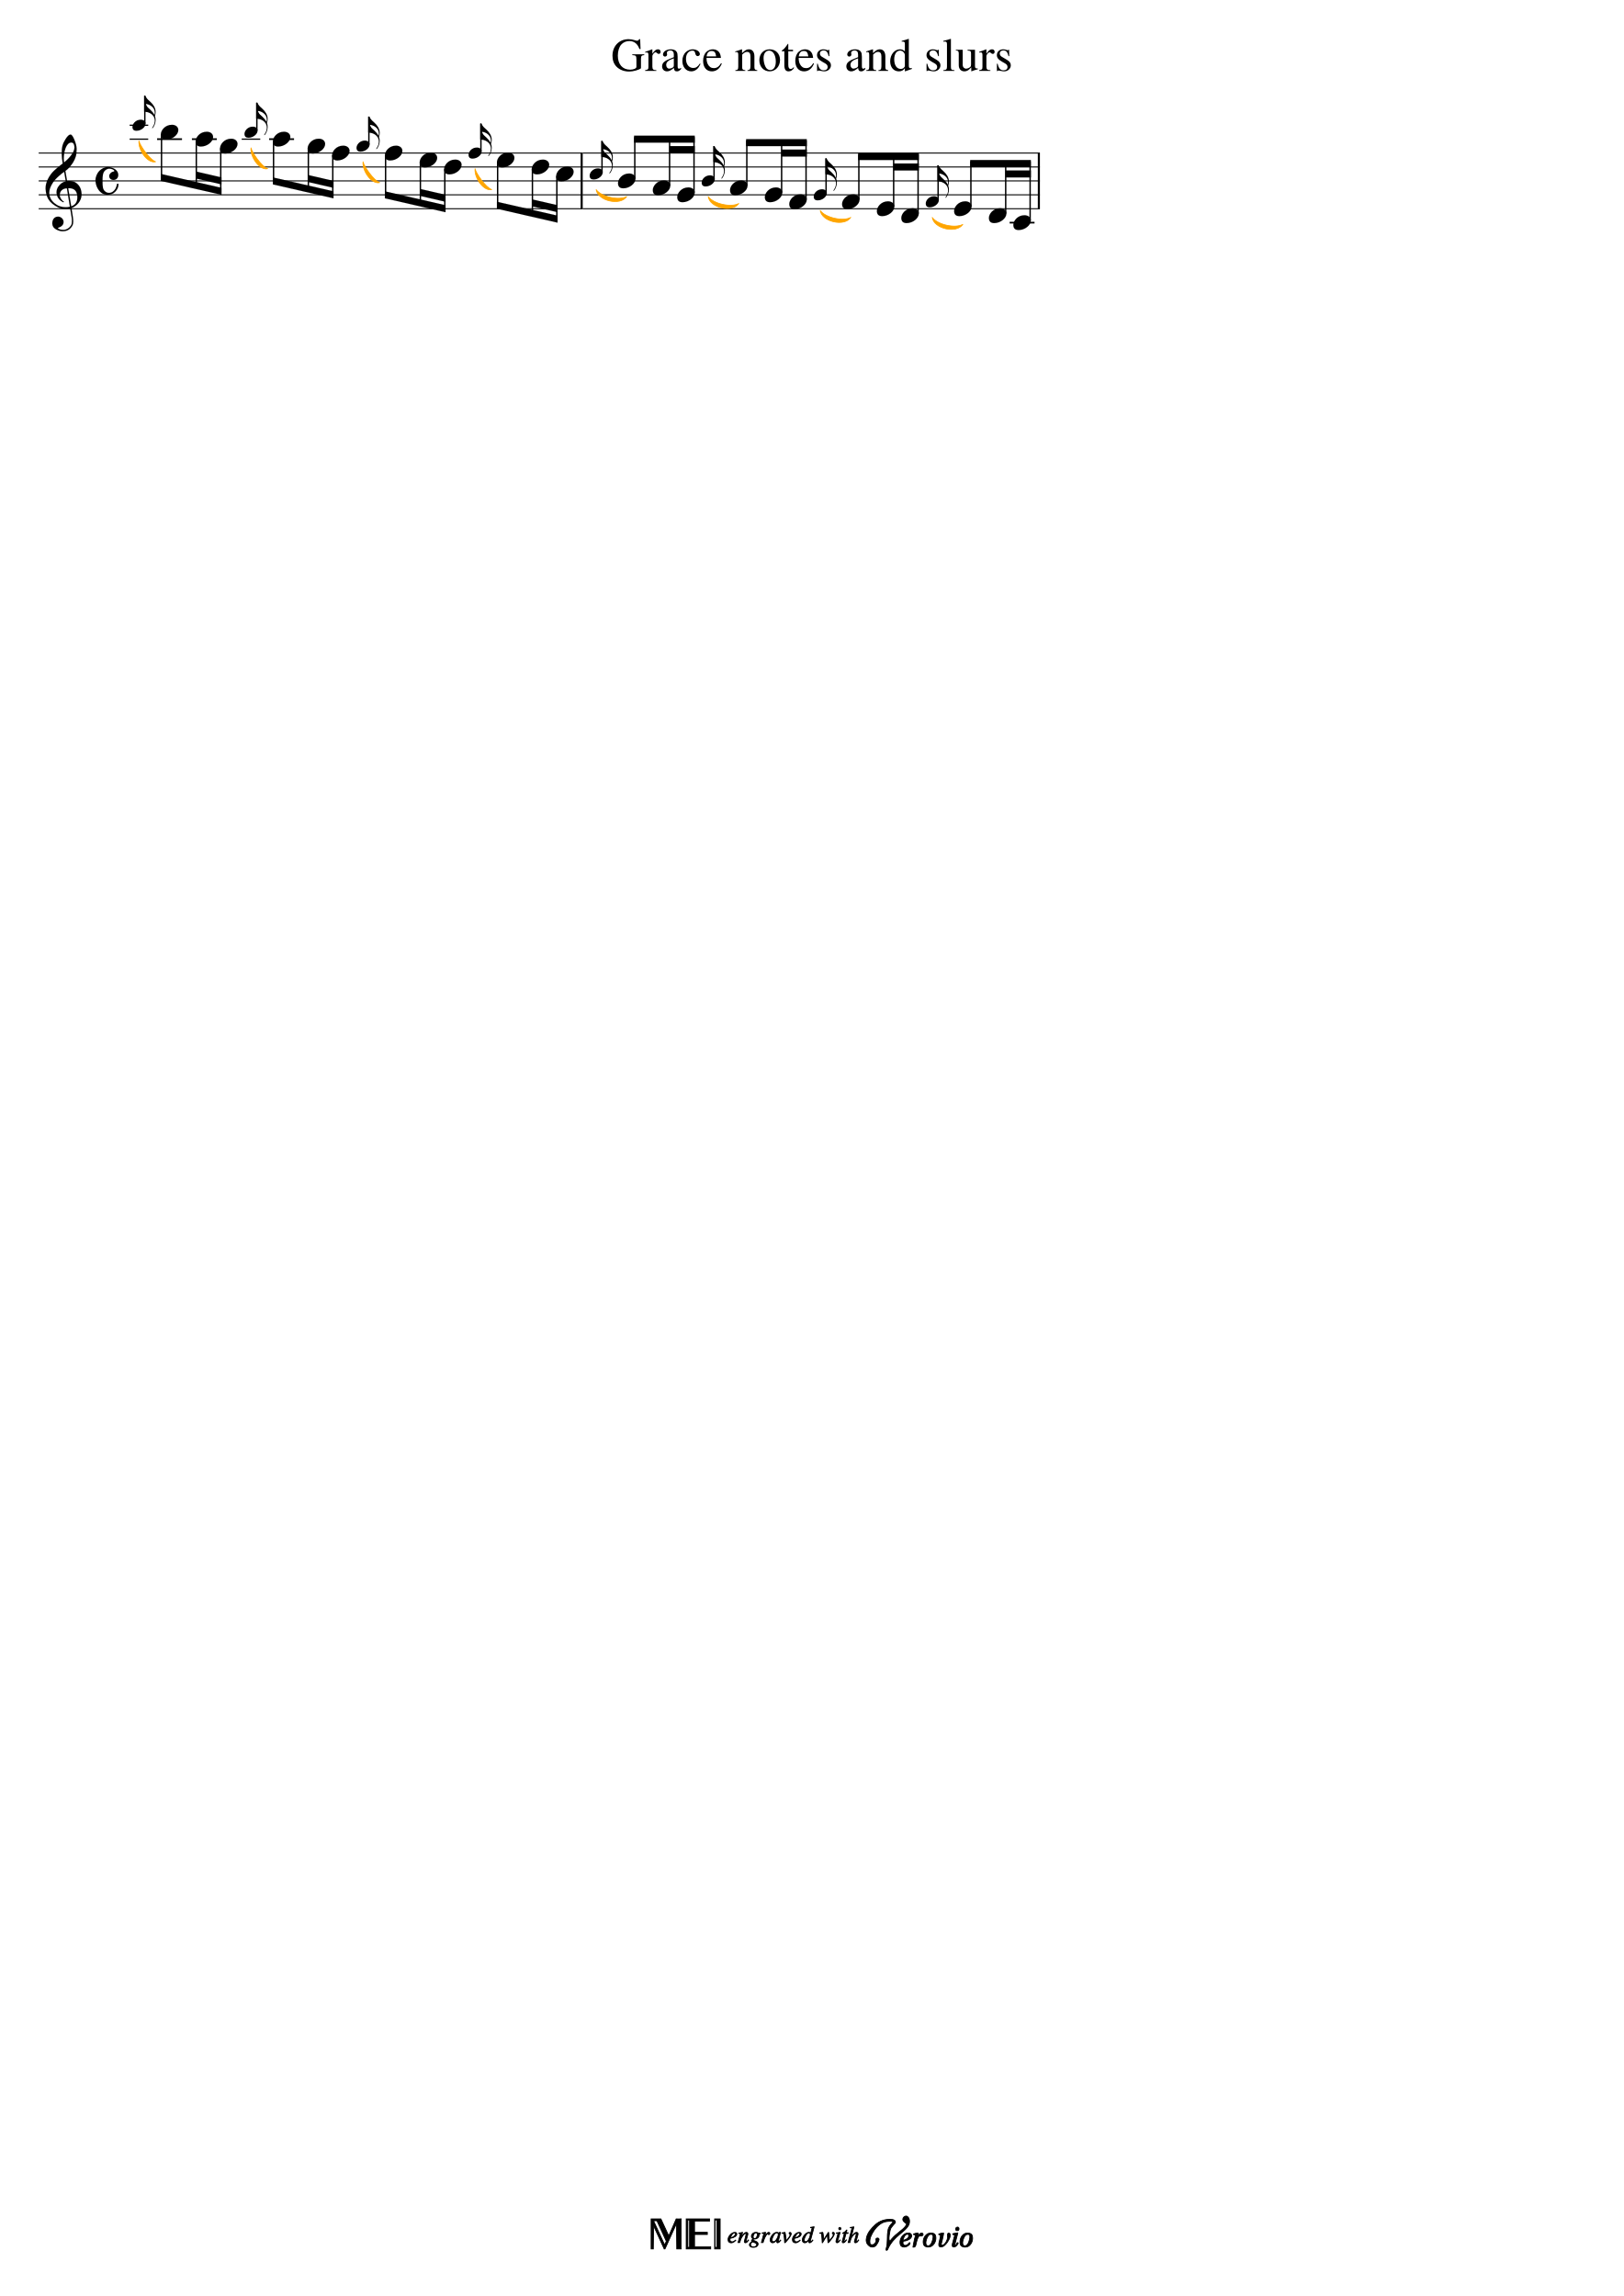
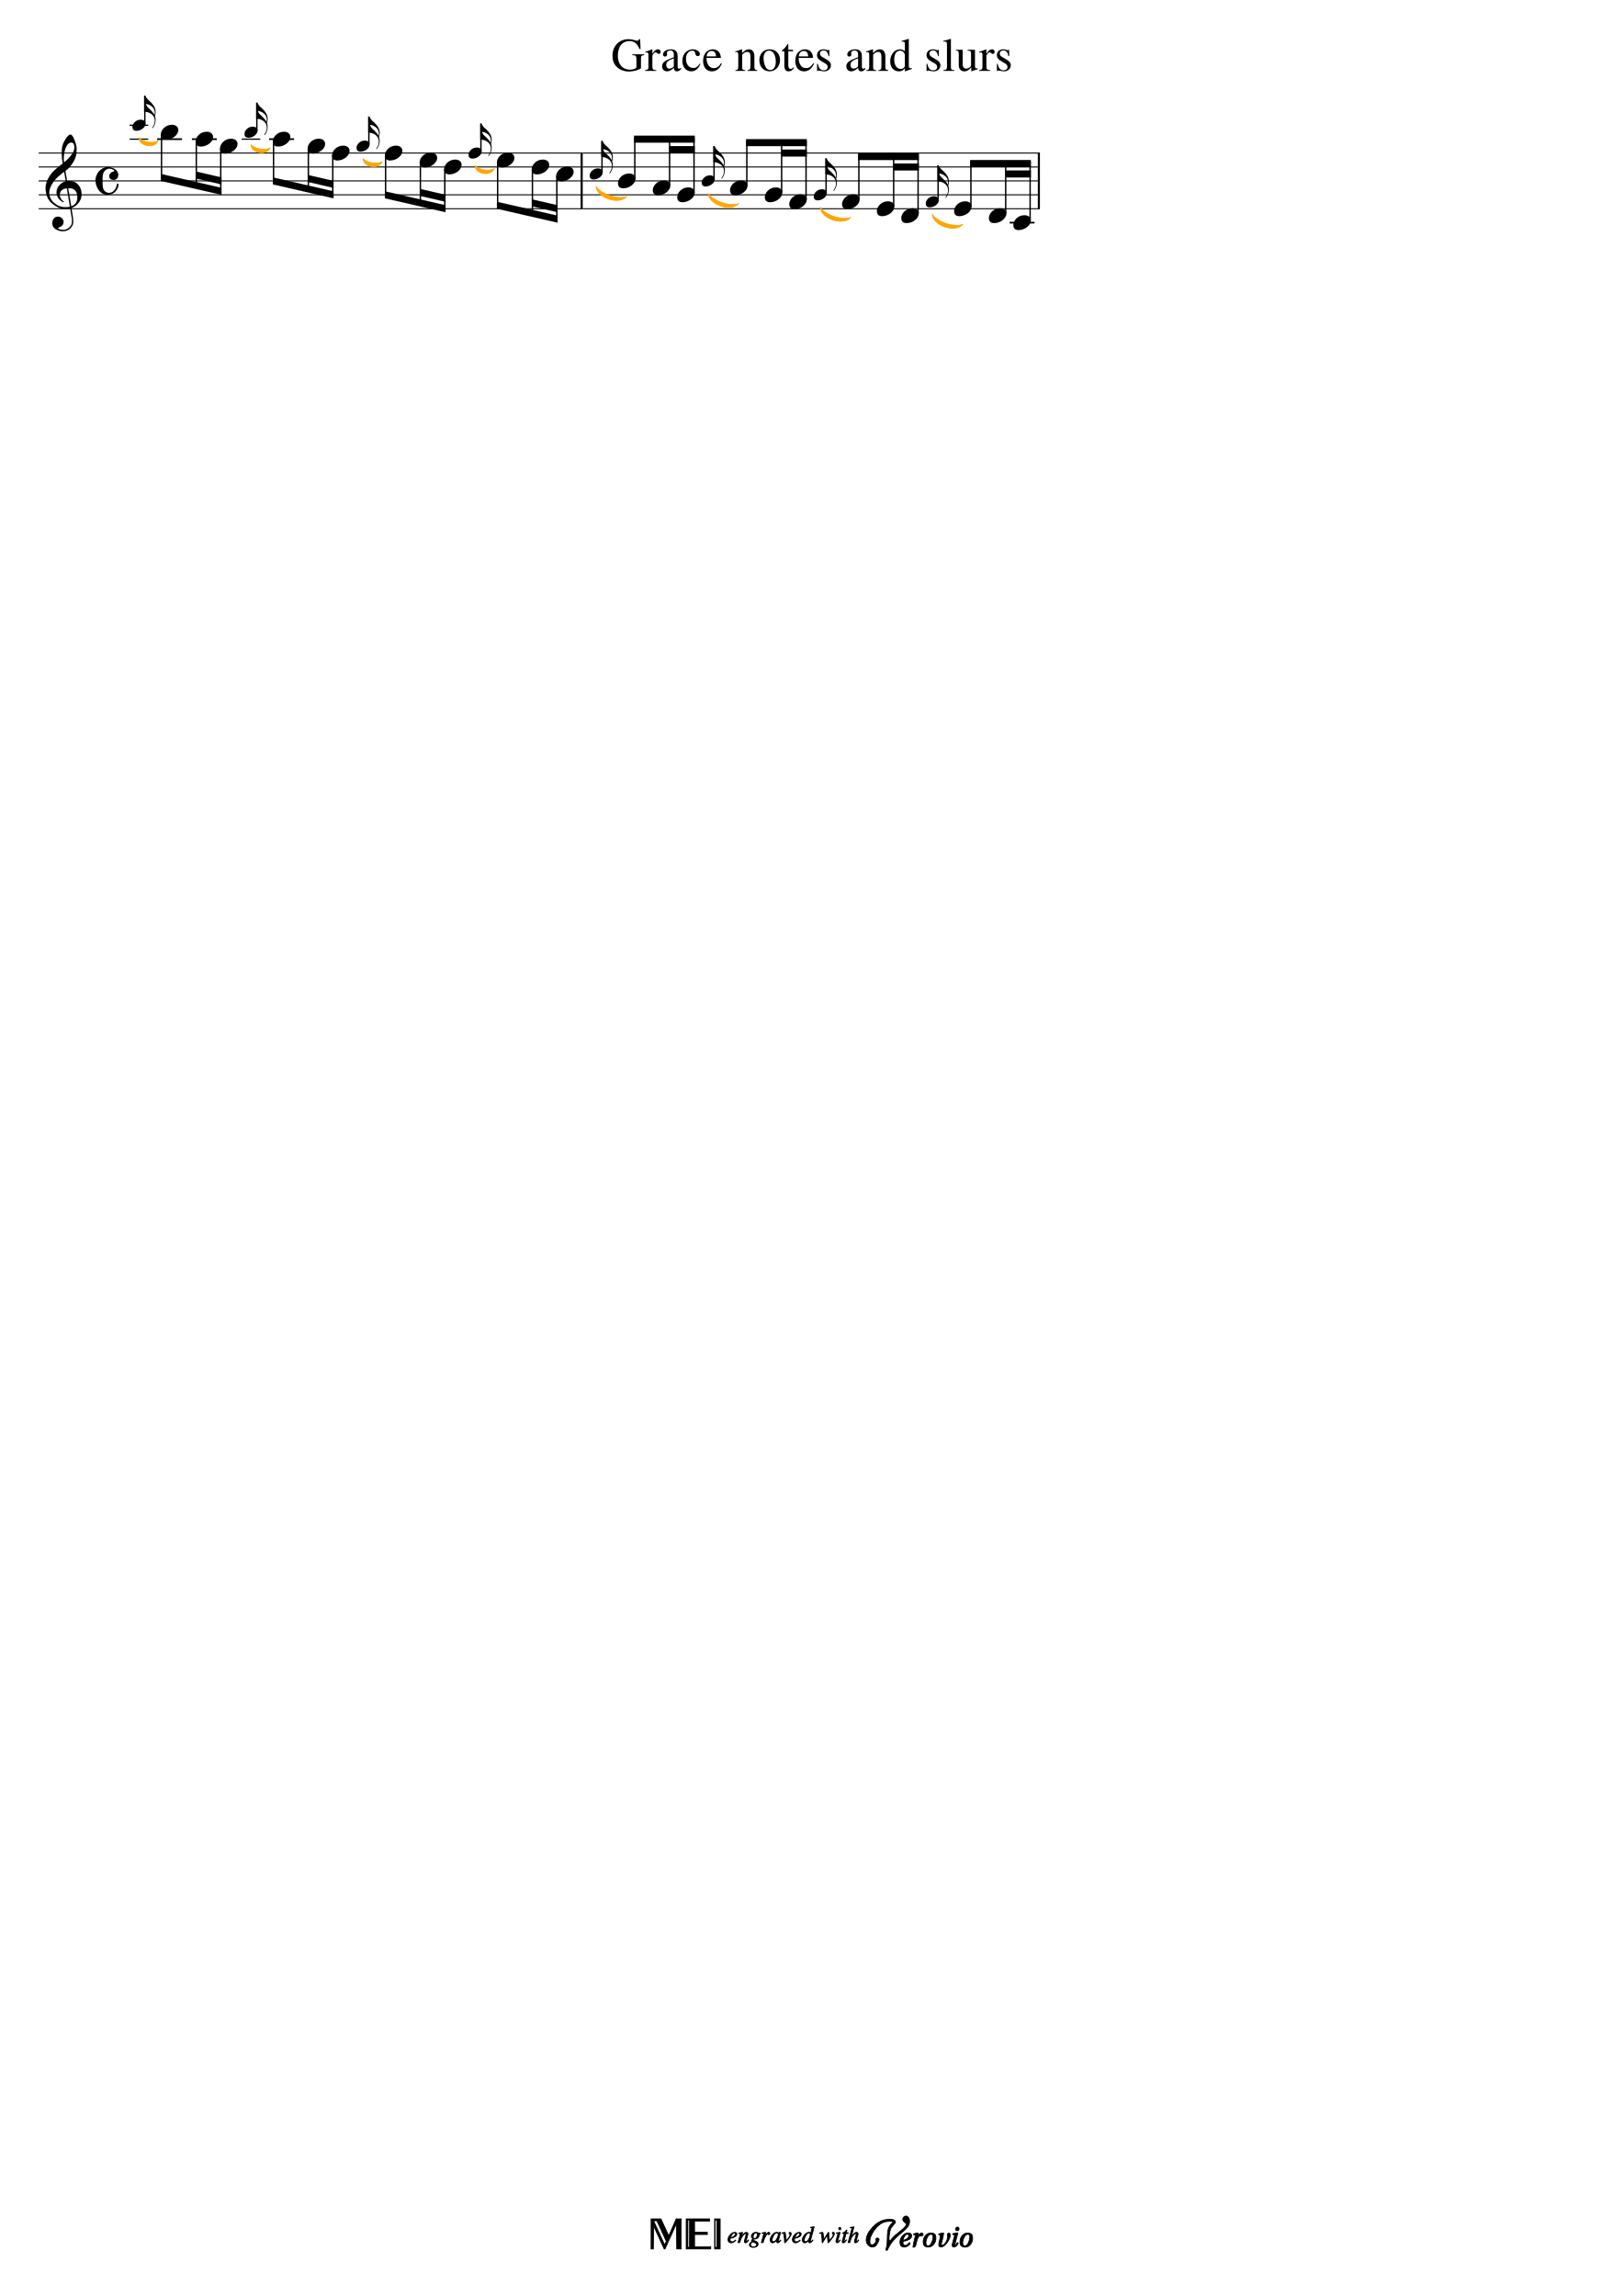
<svg xmlns="http://www.w3.org/2000/svg" xmlns:xlink="http://www.w3.org/1999/xlink" width="2100px" height="2970px" version="1.1" overflow="visible" id="docid">
  <defs>
    <g id="E050-docid">
      <path transform="scale(1,-1)" d="M441 -245c-23 -4 -48 -6 -76 -6c-59 0 -102 7 -130 20c-88 42 -150 93 -187 154c-26 44 -43 103 -48 176c0 6 -1 13 -1 19c0 54 15 111 45 170c29 57 65 106 110 148s96 85 153 127c-3 16 -8 46 -13 92c-4 43 -5 73 -5 89c0 117 16 172 69 257c34 54 64 82 89 82 c21 0 43 -30 69 -92s39 -115 41 -159v-15c0 -109 -21 -162 -67 -241c-13 -20 -63 -90 -98 -118c-13 -9 -25 -19 -37 -29l31 -181c8 1 18 2 28 2c58 0 102 -12 133 -35c59 -43 92 -104 98 -184c1 -7 1 -15 1 -22c0 -123 -87 -209 -181 -248c8 -57 17 -110 25 -162 c5 -31 6 -58 6 -80c0 -30 -5 -53 -14 -70c-35 -64 -88 -99 -158 -103c-5 0 -11 -1 -16 -1c-37 0 -72 10 -108 27c-50 24 -77 59 -80 105v11c0 29 7 55 20 76c18 28 45 42 79 44h6c49 0 93 -42 97 -87v-9c0 -51 -34 -86 -105 -106c17 -24 51 -36 102 -36c62 0 116 43 140 85 c9 16 13 41 13 74c0 20 -1 42 -5 67c-8 53 -18 106 -26 159zM461 939c-95 0 -135 -175 -135 -286c0 -24 2 -48 5 -71c50 39 92 82 127 128c40 53 60 100 60 140v8c-4 53 -22 81 -55 81h-2zM406 119l54 -326c73 25 110 78 110 161c0 7 0 15 -1 23c-7 95 -57 142 -151 142h-12 zM382 117c-72 -2 -128 -47 -128 -120v-7c2 -46 43 -99 75 -115c-3 -2 -7 -5 -10 -10c-70 33 -116 88 -123 172v11c0 68 44 126 88 159c23 17 49 29 78 36l-29 170c-21 -13 -52 -37 -92 -73c-50 -44 -86 -84 -109 -119c-45 -69 -67 -130 -67 -182v-13c5 -68 35 -127 93 -176 s125 -73 203 -73c25 0 50 3 75 9c-19 111 -36 221 -54 331z" />
    </g>
    <g id="E08A-docid">
      <path transform="scale(1,-1)" d="M340 179c-9 24 -56 41 -89 41c-46 0 -81 -28 -100 -58c-17 -28 -25 -78 -25 -150c0 -65 2 -111 8 -135c8 -31 18 -49 40 -67c20 -17 43 -25 70 -25c54 0 92 36 115 75c14 25 23 54 28 88h27c0 -63 -24 -105 -58 -141c-35 -38 -82 -56 -140 -56c-45 0 -83 13 -115 39 c-57 45 -101 130 -101 226c0 59 33 127 68 163c36 37 97 72 160 72c36 0 93 -21 121 -40c11 -8 23 -17 33 -30c19 -23 27 -48 27 -76c0 -51 -35 -88 -86 -88c-43 0 -76 27 -76 68c0 26 7 35 21 51c15 17 32 27 58 32c7 2 14 7 14 11z" />
    </g>
    <g id="E0A4-docid">
      <path transform="scale(1,-1)" d="M0 -39c0 68 73 172 200 172c66 0 114 -37 114 -95c0 -84 -106 -171 -218 -171c-64 0 -96 30 -96 94z" />
    </g>
    <g id="E242-docid">
      <path transform="scale(1,-1)" d="M206 -748c32 48 49 100 49 149c0 89 -55 168 -168 203c-18 5 -47 9 -87 16v190v190h22c8 0 33 -61 71 -95c4 -3 -2 3 61 -56c62 -58 122 -137 122 -241c0 -32 -7 -65 -17 -96c11 -29 17 -60 17 -94c0 -71 -32 -148 -67 -190c-6 -5 -10 -7 -13 -7s-5 2 -5 5l4 10 c1 3 6 8 11 16zM248 -463c4 18 7 38 7 57c0 105 -80 173 -168 200c-11 3 -27 6 -47 9c9 -17 23 -61 53 -88c4 -3 -2 3 61 -56c36 -33 71 -74 94 -122z" />
    </g>
  </defs>
  <style type="text/css">#docid g.ending, #docid g.fing, #docid g.reh, #docid g.tempo {font-weight:bold;}#docid g.dir, #docid g.dynam, #docid g.mNum {font-style:italic;}#docid g.label {font-weight:normal;}#docid ellipse, #docid path, #docid polygon, #docid polyline, #docid rect {stroke:currentColor}</style>
  <svg class="definition-scale" color="black" font-family="Times, serif" viewBox="0 0 21000 29700">
    <g class="page-margin" transform="translate(500, 500)">
      <g id="iJ6YNS9" class="mdiv pageMilestone" />
      <g id="j6ERYJ7" class="score pageMilestone" />
      <g id="h1D7REHK" class="system">
        <g id="w1TIGB6S" class="section systemMilestone" />
        <g id="n1V987CS" class="measure">
          <g id="o1RTEB7A" class="staff">
            <path d="M0 1480 L7036 1480" stroke-width="13" />
            <path d="M0 1660 L7036 1660" stroke-width="13" />
            <path d="M0 1840 L7036 1840" stroke-width="13" />
            <path d="M0 2020 L7036 2020" stroke-width="13" />
            <path d="M0 2200 L7036 2200" stroke-width="13" />
            <g id="h1MZGO70" class="clef">
              <use xlink:href="#E050-docid" transform="translate(90, 2020) scale(0.72, 0.72)" />
            </g>
            <g id="j1AHICXL" class="keySig" />
            <g id="l1L27DZ9" class="meterSig">
              <use xlink:href="#E08A-docid" transform="translate(735, 1840) scale(0.72, 0.72)" />
            </g>
            <g class="ledgerLines above">
              <path d="M1532 1300 L1854 1300" stroke-width="22" />
              <path d="M1982 1300 L2304 1300" stroke-width="22" />
              <path d="M2981 1300 L3303 1300" stroke-width="22" />
            </g>
            <g class="ledgerLines above cue">
              <path d="M1177 1300 L1417 1300" stroke-width="16" />
              <path d="M2626 1300 L2866 1300" stroke-width="16" />
              <path d="M1177 1120 L1417 1120" stroke-width="16" />
            </g>
            <g id="p1KEW28H" class="layer">
              <g id="note_6564a" class="note">
                <g class="notehead">
                  <use xlink:href="#E0A4-docid" transform="translate(1213, 1120) scale(0.54, 0.54)" />
                </g>
                <g id="i1K5PWQO" class="stem">
                  <path d="M1373 1099 L1373 738" stroke-width="18" />
                  <g id="jF89DCD" class="flag">
                    <use xlink:href="#E242-docid" transform="translate(1364, 738) scale(0.54, 0.54)" />
                  </g>
                </g>
              </g>
              <g id="r1PB2UON" class="beam">
                <polygon points="1580,1840 2364,2020 2364,1930 1580,1750" />
                <polygon points="2039,1810 2364,1885 2364,1795 2039,1720" />
                <g id="note_6576a" class="note">
                  <g class="notehead">
                    <use xlink:href="#E0A4-docid" transform="translate(1580, 1210) scale(0.72, 0.72)" />
                  </g>
                  <g id="k1FISYPL" class="stem">
                    <path d="M1589 1238 L1589 1822" stroke-width="18" />
                  </g>
                </g>
                <g id="t17CCI2Q" class="note">
                  <g class="notehead">
                    <use xlink:href="#E0A4-docid" transform="translate(2030, 1300) scale(0.72, 0.72)" />
                  </g>
                  <g id="l1ABBN8W" class="stem">
                    <path d="M2039 1328 L2039 1927" stroke-width="18" />
                  </g>
                </g>
                <g id="u14YPAFV" class="note">
                  <g class="notehead">
                    <use xlink:href="#E0A4-docid" transform="translate(2346, 1390) scale(0.72, 0.72)" />
                  </g>
                  <g id="m12P1BRU" class="stem">
                    <path d="M2355 1418 L2355 2002" stroke-width="18" />
                  </g>
                </g>
              </g>
              <g id="note_6564" class="note">
                <g class="notehead">
                  <use xlink:href="#E0A4-docid" transform="translate(2662, 1210) scale(0.54, 0.54)" />
                </g>
                <g id="nDW87ZK" class="stem">
                  <path d="M2822 1189 L2822 828" stroke-width="18" />
                  <g id="o1QUDUF9" class="flag">
                    <use xlink:href="#E242-docid" transform="translate(2813, 828) scale(0.54, 0.54)" />
                  </g>
                </g>
              </g>
              <g id="w1I5DK26" class="beam">
                <polygon points="3029,1885 3813,2065 3813,1975 3029,1795" />
                <polygon points="3488,1855 3813,1930 3813,1840 3488,1765" />
                <g id="note_6576" class="note">
                  <g class="notehead">
                    <use xlink:href="#E0A4-docid" transform="translate(3029, 1300) scale(0.72, 0.72)" />
                  </g>
                  <g id="p1YCXJ73" class="stem">
                    <path d="M3038 1328 L3038 1867" stroke-width="18" />
                  </g>
                </g>
                <g id="y16753K6" class="note">
                  <g class="notehead">
                    <use xlink:href="#E0A4-docid" transform="translate(3479, 1390) scale(0.72, 0.72)" />
                  </g>
                  <g id="q1XPOA9B" class="stem">
                    <path d="M3488 1418 L3488 1972" stroke-width="18" />
                  </g>
                </g>
                <g id="z1XZBIJA" class="note">
                  <g class="notehead">
                    <use xlink:href="#E0A4-docid" transform="translate(3795, 1480) scale(0.72, 0.72)" />
                  </g>
                  <g id="rG2INEF" class="stem">
                    <path d="M3804 1508 L3804 2047" stroke-width="18" />
                  </g>
                </g>
              </g>
              <g id="note_6006" class="note">
                <g class="notehead">
                  <use xlink:href="#E0A4-docid" transform="translate(4111, 1390) scale(0.54, 0.54)" />
                </g>
                <g id="sDC845L" class="stem">
                  <path d="M4271 1369 L4271 1008" stroke-width="18" />
                  <g id="t1W416P4" class="flag">
                    <use xlink:href="#E242-docid" transform="translate(4262, 1008) scale(0.54, 0.54)" />
                  </g>
                </g>
              </g>
              <g id="b4Y5DFV" class="beam">
                <polygon points="4478,2065 5262,2245 5262,2155 4478,1975" />
                <polygon points="4937,2035 5262,2110 5262,2020 4937,1945" />
                <g id="note_6018" class="note">
                  <g class="notehead">
                    <use xlink:href="#E0A4-docid" transform="translate(4478, 1480) scale(0.72, 0.72)" />
                  </g>
                  <g id="u1N7W5D7" class="stem">
                    <path d="M4487 1508 L4487 2047" stroke-width="18" />
                  </g>
                </g>
                <g id="d1RIF43L" class="note">
                  <g class="notehead">
                    <use xlink:href="#E0A4-docid" transform="translate(4928, 1570) scale(0.72, 0.72)" />
                  </g>
                  <g id="vOSZ00" class="stem">
                    <path d="M4937 1598 L4937 2152" stroke-width="18" />
                  </g>
                </g>
                <g id="e36A7UB" class="note">
                  <g class="notehead">
                    <use xlink:href="#E0A4-docid" transform="translate(5244, 1660) scale(0.72, 0.72)" />
                  </g>
                  <g id="w1AY2QDY" class="stem">
                    <path d="M5253 1688 L5253 2227" stroke-width="18" />
                  </g>
                </g>
              </g>
              <g id="note_6006a" class="note">
                <g class="notehead">
                  <use xlink:href="#E0A4-docid" transform="translate(5560, 1480) scale(0.54, 0.54)" />
                </g>
                <g id="xSD1YHA" class="stem">
                  <path d="M5720 1459 L5720 1098" stroke-width="18" />
                  <g id="y17DXS56" class="flag">
                    <use xlink:href="#E242-docid" transform="translate(5711, 1098) scale(0.54, 0.54)" />
                  </g>
                </g>
              </g>
              <g id="g17JWEWV" class="beam">
                <polygon points="5927,2200 6711,2380 6711,2290 5927,2110" />
                <polygon points="6386,2170 6711,2245 6711,2155 6386,2080" />
                <g id="note_6018a" class="note">
                  <g class="notehead">
                    <use xlink:href="#E0A4-docid" transform="translate(5927, 1570) scale(0.72, 0.72)" />
                  </g>
                  <g id="z126H5TI" class="stem">
                    <path d="M5936 1598 L5936 2182" stroke-width="18" />
                  </g>
                </g>
                <g id="iEPNT2P" class="note">
                  <g class="notehead">
                    <use xlink:href="#E0A4-docid" transform="translate(6377, 1660) scale(0.72, 0.72)" />
                  </g>
                  <g id="a1YELUCK" class="stem">
                    <path d="M6386 1688 L6386 2287" stroke-width="18" />
                  </g>
                </g>
                <g id="j180F7IU" class="note">
                  <g class="notehead">
                    <use xlink:href="#E0A4-docid" transform="translate(6693, 1750) scale(0.72, 0.72)" />
                  </g>
                  <g id="b5BYNI2" class="stem">
                    <path d="M6702 1778 L6702 2362" stroke-width="18" />
                  </g>
                </g>
              </g>
            </g>
          </g>
          <g id="k1JVOWO3" class="slur" color="orange" fill="orange">
-             <path d="M1297,1322 C1311,1384 1436,1565 1513,1592 C1408,1619 1283,1438 1297,1322" stroke-width="9" stroke-linecap="round" stroke-linejoin="round" />
+             <path d="M1297,1281 C1347,1338 1475,1360 1544,1322 C1503,1428 1299,1394 1297,1281" stroke-width="9" stroke-linecap="round" stroke-linejoin="round" />
          </g>
          <g id="l168SLSU" class="slur" color="orange" fill="orange">
-             <path d="M2746,1412 C2760,1474 2885,1655 2962,1682 C2857,1709 2732,1528 2746,1412" stroke-width="9" stroke-linecap="round" stroke-linejoin="round" />
+             <path d="M2746,1371 C2796,1428 2924,1450 2993,1412 C2952,1518 2748,1484 2746,1371" stroke-width="9" stroke-linecap="round" stroke-linejoin="round" />
          </g>
          <g id="m1I1R6XU" class="slur" color="orange" fill="orange">
-             <path d="M4195,1592 C4209,1654 4334,1835 4411,1862 C4306,1889 4181,1708 4195,1592" stroke-width="9" stroke-linecap="round" stroke-linejoin="round" />
+             <path d="M4195,1551 C4245,1608 4373,1630 4442,1592 C4401,1698 4197,1664 4195,1551" stroke-width="9" stroke-linecap="round" stroke-linejoin="round" />
          </g>
          <g id="n3L1BSY" class="slur" color="orange" fill="orange">
-             <path d="M5644,1682 C5658,1744 5783,1925 5860,1952 C5755,1979 5630,1798 5644,1682" stroke-width="9" stroke-linecap="round" stroke-linejoin="round" />
+             <path d="M5644,1641 C5694,1698 5822,1720 5891,1682 C5850,1788 5646,1754 5644,1641" stroke-width="9" stroke-linecap="round" stroke-linejoin="round" />
          </g>
          <g id="m1HYDLDV" class="barLine">
            <path d="M7023 1480 L7023 2200" stroke-width="27" />
          </g>
        </g>
        <g id="e1EHME80" class="measure">
          <g id="f1BEGS43" class="staff">
            <path d="M7036 1480 L12949 1480" stroke-width="13" />
            <path d="M7036 1660 L12949 1660" stroke-width="13" />
            <path d="M7036 1840 L12949 1840" stroke-width="13" />
            <path d="M7036 2020 L12949 2020" stroke-width="13" />
            <path d="M7036 2200 L12949 2200" stroke-width="13" />
            <g class="ledgerLines below">
              <path d="M12558 2380 L12880 2380" stroke-width="22" />
            </g>
            <g id="gETMZTA" class="layer">
              <g id="note_6564b" class="note">
                <g class="notehead">
                  <use xlink:href="#E0A4-docid" transform="translate(7126, 1750) scale(0.54, 0.54)" />
                </g>
                <g id="cI6BH23" class="stem">
                  <path d="M7286 1729 L7286 1323" stroke-width="18" />
                  <g id="dEVT5DI" class="flag">
                    <use xlink:href="#E242-docid" transform="translate(7277, 1323) scale(0.54, 0.54)" />
                  </g>
                </g>
              </g>
              <g id="i123OHXR" class="beam">
                <polygon points="7701,1255 8485,1255 8485,1345 7701,1345" />
                <polygon points="8160,1390 8485,1390 8485,1480 8160,1480" />
                <g id="note_6576b" class="note">
                  <g class="notehead">
                    <use xlink:href="#E0A4-docid" transform="translate(7493, 1840) scale(0.72, 0.72)" />
                  </g>
                  <g id="e14Y3WPI" class="stem">
                    <path d="M7710 1812 L7710 1273" stroke-width="18" />
                  </g>
                </g>
                <g id="kOVASEE" class="note">
                  <g class="notehead">
                    <use xlink:href="#E0A4-docid" transform="translate(7943, 1930) scale(0.72, 0.72)" />
                  </g>
                  <g id="f1JDRXJZ" class="stem">
                    <path d="M8160 1902 L8160 1273" stroke-width="18" />
                  </g>
                </g>
                <g id="l1I7OPR1" class="note">
                  <g class="notehead">
                    <use xlink:href="#E0A4-docid" transform="translate(8259, 2020) scale(0.72, 0.72)" />
                  </g>
                  <g id="g1KFOIT4" class="stem">
                    <path d="M8476 1992 L8476 1273" stroke-width="18" />
                  </g>
                </g>
              </g>
              <g id="note_6564ab" class="note">
                <g class="notehead">
                  <use xlink:href="#E0A4-docid" transform="translate(8575, 1840) scale(0.54, 0.54)" />
                </g>
                <g id="h17DYZX0" class="stem">
                  <path d="M8735 1819 L8735 1390" stroke-width="18" />
                  <g id="iYKBRTA" class="flag">
                    <use xlink:href="#E242-docid" transform="translate(8726, 1390) scale(0.54, 0.54)" />
                  </g>
                </g>
              </g>
              <g id="n2N7U24" class="beam">
                <polygon points="9150,1300 9934,1300 9934,1390 9150,1390" />
                <polygon points="9609,1435 9934,1435 9934,1525 9609,1525" />
                <g id="note_6576ab" class="note">
                  <g class="notehead">
                    <use xlink:href="#E0A4-docid" transform="translate(8942, 1930) scale(0.72, 0.72)" />
                  </g>
                  <g id="j1IMKEXG" class="stem">
                    <path d="M9159 1902 L9159 1318" stroke-width="18" />
                  </g>
                </g>
                <g id="p1AX0ZDE" class="note">
                  <g class="notehead">
                    <use xlink:href="#E0A4-docid" transform="translate(9392, 2020) scale(0.72, 0.72)" />
                  </g>
                  <g id="k1T19TKF" class="stem">
                    <path d="M9609 1992 L9609 1318" stroke-width="18" />
                  </g>
                </g>
                <g id="qI1DT7K" class="note">
                  <g class="notehead">
                    <use xlink:href="#E0A4-docid" transform="translate(9708, 2110) scale(0.72, 0.72)" />
                  </g>
                  <g id="l1PFW989" class="stem">
                    <path d="M9925 2082 L9925 1318" stroke-width="18" />
                  </g>
                </g>
              </g>
              <g id="note_6006ab" class="note">
                <g class="notehead">
                  <use xlink:href="#E0A4-docid" transform="translate(10024, 2020) scale(0.54, 0.54)" />
                </g>
                <g id="mZHS5GY" class="stem">
                  <path d="M10184 1999 L10184 1548" stroke-width="18" />
                  <g id="n1NA1B91" class="flag">
                    <use xlink:href="#E242-docid" transform="translate(10175, 1548) scale(0.54, 0.54)" />
                  </g>
                </g>
              </g>
              <g id="s1HUMGE0" class="beam">
                <polygon points="10599,1480 11383,1480 11383,1570 10599,1570" />
                <polygon points="11058,1615 11383,1615 11383,1705 11058,1705" />
                <g id="note_6018ab" class="note">
                  <g class="notehead">
                    <use xlink:href="#E0A4-docid" transform="translate(10391, 2110) scale(0.72, 0.72)" />
                  </g>
                  <g id="o111T1LZ" class="stem">
                    <path d="M10608 2082 L10608 1498" stroke-width="18" />
                  </g>
                </g>
                <g id="u1XWY667" class="note">
                  <g class="notehead">
                    <use xlink:href="#E0A4-docid" transform="translate(10841, 2200) scale(0.72, 0.72)" />
                  </g>
                  <g id="pT5D48Z" class="stem">
                    <path d="M11058 2172 L11058 1498" stroke-width="18" />
                  </g>
                </g>
                <g id="vE1WURA" class="note">
                  <g class="notehead">
                    <use xlink:href="#E0A4-docid" transform="translate(11157, 2290) scale(0.72, 0.72)" />
                  </g>
                  <g id="qR3B901" class="stem">
                    <path d="M11374 2262 L11374 1498" stroke-width="18" />
                  </g>
                </g>
              </g>
              <g id="note_6006b" class="note">
                <g class="notehead">
                  <use xlink:href="#E0A4-docid" transform="translate(11473, 2110) scale(0.54, 0.54)" />
                </g>
                <g id="rHUBZPL" class="stem">
                  <path d="M11633 2089 L11633 1638" stroke-width="18" />
                  <g id="s6A7W25" class="flag">
                    <use xlink:href="#E242-docid" transform="translate(11624, 1638) scale(0.54, 0.54)" />
                  </g>
                </g>
              </g>
              <g id="x1AFQIG0" class="beam">
                <polygon points="12048,1570 12832,1570 12832,1660 12048,1660" />
                <polygon points="12507,1705 12832,1705 12832,1795 12507,1795" />
                <g id="note_6018b" class="note">
                  <g class="notehead">
                    <use xlink:href="#E0A4-docid" transform="translate(11840, 2200) scale(0.72, 0.72)" />
                  </g>
                  <g id="t7VJ282" class="stem">
                    <path d="M12057 2172 L12057 1588" stroke-width="18" />
                  </g>
                </g>
                <g id="z1M5W8JL" class="note">
                  <g class="notehead">
                    <use xlink:href="#E0A4-docid" transform="translate(12290, 2290) scale(0.72, 0.72)" />
                  </g>
                  <g id="uYB0O63" class="stem">
                    <path d="M12507 2262 L12507 1588" stroke-width="18" />
                  </g>
                </g>
                <g id="aA571PQ" class="note">
                  <g class="notehead">
                    <use xlink:href="#E0A4-docid" transform="translate(12606, 2380) scale(0.72, 0.72)" />
                  </g>
                  <g id="v1WNGLZN" class="stem">
                    <path d="M12823 2352 L12823 1588" stroke-width="18" />
                  </g>
                </g>
              </g>
            </g>
          </g>
          <g id="bGR56S9" class="slur" color="orange" fill="orange">
-             <path d="M7210,1952 C7277,2046 7505,2097 7606,2042 C7525,2167 7229,2100 7210,1952" stroke-width="9" stroke-linecap="round" stroke-linejoin="round" />
+             <path d="M7210,1911 C7269,2010 7497,2087 7606,2042 C7509,2157 7217,2060 7210,1911" stroke-width="9" stroke-linecap="round" stroke-linejoin="round" />
          </g>
          <g id="c10PAP45" class="slur" color="orange" fill="orange">
-             <path d="M8659,2042 C8726,2136 8954,2187 9055,2132 C8974,2257 8678,2190 8659,2042" stroke-width="9" stroke-linecap="round" stroke-linejoin="round" />
+             <path d="M8659,2001 C8718,2100 8946,2177 9055,2132 C8958,2247 8666,2150 8659,2001" stroke-width="9" stroke-linecap="round" stroke-linejoin="round" />
          </g>
          <g id="dPPZBXY" class="slur" color="orange" fill="orange">
-             <path d="M10108,2222 C10175,2316 10403,2367 10504,2312 C10423,2437 10127,2370 10108,2222" stroke-width="9" stroke-linecap="round" stroke-linejoin="round" />
+             <path d="M10108,2181 C10167,2280 10395,2357 10504,2312 C10407,2427 10115,2330 10108,2181" stroke-width="9" stroke-linecap="round" stroke-linejoin="round" />
          </g>
          <g id="e6C4ZMJ" class="slur" color="orange" fill="orange">
-             <path d="M11557,2312 C11624,2406 11852,2457 11953,2402 C11872,2527 11576,2460 11557,2312" stroke-width="9" stroke-linecap="round" stroke-linejoin="round" />
+             <path d="M11557,2271 C11616,2370 11844,2447 11953,2402 C11856,2517 11564,2420 11557,2271" stroke-width="9" stroke-linecap="round" stroke-linejoin="round" />
          </g>
          <g id="dIZDUHE" class="barLine">
            <path d="M12936 1480 L12936 2200" stroke-width="27" />
          </g>
        </g>
        <g id="o1HHM1JI" class="systemMilestoneEnd w1TIGB6S" />
      </g>
      <g id="p1CAQXBX" class="pageMilestoneEnd j6ERYJ7" />
      <g id="qEDENPO" class="pageMilestoneEnd iJ6YNS9" />
      <g id="xIG9TQU" class="pgHead autogenerated">
        <text font-size="0px">
          <tspan id="y1NKD124" class="rend" x="10000" y="417" text-anchor="middle">
            <tspan id="z1K4OJSQ" class="rend">
              <tspan id="aRA8GUK" class="text">
                <tspan font-size="607px">Grace notes and slurs</tspan>
              </tspan>
            </tspan>
          </tspan>
        </text>
      </g>
      <g id="rUNE3HG" class="pgFoot autogenerated">
        <g id="s1SW5LIP" class="fig">
          <g class="svg" transform="translate(7750, 28099) scale(10, 10)">
            <g>
              <path fill="#000000" d="M 17.113,49.265 V 10.368 h 12.697 c 3.289,7.337 6.713,14.61 10.127,21.889 3.42,-7.485 6.256,-14.205 9.589,-21.91 2.436,0.104 4.317,0.085 6.484,-0.058 V 49.264 H 50.274 C 50.145,38.356 50.016,27.448 49.887,16.54 45.003,27.315 39.967,38.434 35.084,49.209 34.679,49.344 34.427,49.136 34.022,49.271 29.466,39.331 24.91,29.391 20.354,19.451 20.224,29.389 20.095,39.327 19.965,49.264 H 17.113 Z M 36.754,39.325 C 32.721,30.513 28.688,21.701 24.655,12.889 22.531,12.751 22.657,12.71 20.714,12.814 v 0.966 c 4.613,9.998 9.609,20.749 13.873,30.082 0.722,-1.513 1.445,-3.025 2.167,-4.538 z m 25.738,9.94 c 0,-12.966 0,-25.931 0,-38.897 10.084,0 20.169,0 30.253,0 0,0.96 0,1.921 0,2.881 -6.483,0 -12.966,0 -19.448,0 0,4.802 0,9.604 0,14.406 5.522,0 11.045,0 16.567,0 0,0.96 0,1.921 0,2.881 -5.522,0 -11.045,0 -16.567,0 0,5.282 0,10.565 0,15.847 6.963,0 13.926,0 20.889,0 0,0.96 0,1.921 0,2.881 -10.565,0 -21.129,0 -31.694,0 z m 4.322,-2.161 c 0,-11.765 0,-23.53 0,-35.295 -0.72,0 -1.441,0 -2.161,0 0,11.765 0,23.53 0,35.295 0.72,0 1.441,0 2.161,0 z m 32.414,2.161 c 0,-12.966 0,-25.931 0,-38.897 2.401,0 4.802,0 7.203,0 0,12.966 0,25.931 0,38.897 -2.401,0 -4.802,0 -7.203,0 z m 2.881,-2.161 c 0,-11.765 0,-23.53 0,-35.295 -0.72,0 -1.441,0 -2.161,0 0,11.765 0,23.53 0,35.295 0.72,0 1.441,0 2.161,0 z" />
              <path fill="#000000" d="m 346.3,6.7 c -3.1,0.5 -4.9,4.4 -2.7,6.8 1.2,1.4 2.7,2.4 4.1,3.5 -2.4,5.3 -7.7,8.3 -11.9,12.1 -3.7,2.8 -7,6.2 -9.7,9.9 -2.2,-0.8 -0.915,-7.719 -0.627,-9.5 0.288,-1.781 0.727,-6.4 2.927,-8.7 1.3,-1.9 3,-3.5 4.5,-5.2 1.2,-3.4 -3.2,-4.9 -5.8,-4.6 -7.3,-0.5 -14.6,2 -20,6.8 -5,4.6 -10,10.1 -11.5,17 -0.9,3.5 -0.2,7.5 2.8,9.9 2.5,2.8 7.4,2.9 9.8,-0.2 1.7,-2.3 3.2,-4.8 3.8,-7.6 -0.1,-2.6 -4.4,-2.3 -4.3,0.2 1.2,2.4 -0.9,4.7 -2.7,6.2 -1.7,0.9 -4.7,0.7 -4.8,-1.7 -1,-5.8 2.1,-11.3 5.2,-16.1 4,-5.8 9.8,-11.2 17.2,-11.8 1.6,0 8.1,-1.2 6.8,1.4 -2.8,2.8 -5.6,6.1 -6,10.3 -1.6,7.7 0.1,15.7 -2.3,23.2 -1.1,3.9 2,2.6 2.5,0.2 3.3,-7.4 8.9,-13.4 15.1,-18.5 4.2,-3.9 9.5,-7.1 11.9,-12.6 1.3,-3.6 1.2,-9 -2.7,-10.9 -0.504,-0.177 -1.07,-0.165 -1.6,-0.1 z m 66,14.5 c -2,0.8 -1.8,4.9 0.8,4.4 3.4,0.4 2.9,-6.2 -0.8,-4.4 z m 0.6,7.3 c -1.3,0.5 -7.6,0.5 -5.4,2.2 4,-0.3 0.7,4.5 0.6,6.7 -0.4,2.9 -2.4,5.9 -1.2,8.8 2.7,1.7 5.6,-0.8 6.8,-3.2 1.6,-1.4 -0.5,-3 -1.2,-0.9 -0.4,0.8 -2.4,3.5 -2.6,1.8 1.1,-5 2.7,-9.9 3.9,-14.9 l -0.1,-0.5 h -0.9 z m -65.1,0.2 c -6.5,1.6 -10.5,9.5 -8.2,15.7 2.1,3.4 7.4,2.9 10.1,0.4 2,-0.2 3.6,-5.3 1,-3.4 -1.4,2 -4,4.2 -6.5,2.8 -2.2,-1.9 -1.9,-5.7 1.7,-5.3 3.1,-0.9 6.9,-2.1 8.1,-5.5 0.9,-2.7 -1.6,-5.2 -4.3,-4.8 h -1.1 -0.7 z m 13.6,0 c -2.2,0 -8.5,1.8 -2.9,2.3 0.9,1.9 -1,4.9 -1.1,7.2 -0.5,2.9 -1.4,5.7 -1.7,8.7 3.7,0.7 3.8,-2.6 4.4,-5.3 0.9,-3.3 1.6,-7 4.1,-9.5 2.4,1.6 6.8,-0.7 3.7,-3.4 -2.9,-0.5 -4.8,2.4 -6.2,4.3 0,-1.2 2.4,-5 -0.2,-4.3 z m 15.8,0 c -6.4,1.3 -9.6,9.1 -7.7,14.9 1.9,4 7.7,3.9 11,1.7 4.1,-3 6,-8.9 4.4,-13.7 -1.3,-3 -4.8,-3.2 -7.6,-3 z m 17,0 c -2.3,0 -8.8,1.9 -3,2.4 0.4,2.5 -1,5.7 -1.4,8.4 -0.7,2.4 -1.8,7.5 2.1,7.2 3.8,-0.1 6.5,-3.5 8.5,-6.3 2,-3.2 4.5,-7 3.3,-10.9 -3.7,-3 -3.6,2.6 -3.1,5.1 -0.7,3.8 -2.7,7.9 -6.2,9.8 -3.6,0.6 -1,-4.3 -0.8,-6.1 0.6,-3.2 1.6,-6.3 1.9,-9.5 h -1.1 z m 30.6,0 c -6.3,1.2 -9.5,8.9 -7.8,14.7 1.5,4 7.2,4.2 10.5,2.4 4.6,-2.8 6.6,-9.3 4.8,-14.3 -1.4,-2.8 -4.8,-3 -7.5,-2.8 z m -75.4,1.7 c 2.1,1.5 0.2,4.7 -1.6,5.7 -1.1,0.4 -5.5,3.4 -4.6,0.7 0.8,-2.7 2.2,-6.2 5.3,-6.6 l 0.9,0.1 z m 30.8,0 c 2.6,1.5 1.3,5.2 0.8,7.6 -0.8,2.7 -1.9,5.9 -4.7,7.1 -5.1,0.8 -4,-5.8 -2.8,-8.8 1,-2.8 3,-6.8 6.7,-5.8 z m 47.1,-0.1 c 2.9,0.7 2,4.7 1.5,6.8 -0.7,3 -1.8,6.7 -5,8 -4.7,0.8 -4,-5.1 -3,-7.9 0.9,-3 2.7,-7.3 6.5,-6.8 z" />
              <g>
                <path d="m 116.566,37.118 q 0,-3.252 2.93,-6.299 2.9,-3.047 5.991,-3.047 1.143,0 1.816,0.527 0.674,0.527 0.674,1.567 0,2.109 -2.476,3.618 -2.461,1.494 -5.186,1.831 l -0.835,0.103 q -0.19,0.601 -0.264,0.967 -0.073,0.352 -0.073,0.894 0,1.289 0.835,2.007 0.85,0.718 2.007,0.718 1.099,0 2.329,-0.732 0.703,-0.425 2.036,-1.523 l 0.381,0.337 q -0.659,0.835 -1.89,1.714 -2.183,1.567 -4.38,1.567 -1.553,0 -2.725,-1.099 -1.172,-1.099 -1.172,-3.149 z m 3.12,-2.358 q 2.798,-0.41 4.556,-1.963 Q 126,31.229 126,29.691 q 0,-0.557 -0.264,-0.879 -0.264,-0.337 -0.776,-0.337 -0.952,0 -1.875,0.82 -0.908,0.806 -1.641,1.831 -0.776,1.201 -1.23,2.3 -0.249,0.586 -0.527,1.333 z" />
                <path d="m 129.472,41 2.534,-9.053 q 0.322,-1.143 0.366,-1.377 0.059,-0.249 0.059,-0.527 0,-0.425 -0.249,-0.659 -0.234,-0.249 -0.938,-0.249 -0.176,0 -0.352,0.029 -0.161,0.015 -0.366,0.044 v -0.498 q 0.952,-0.146 1.348,-0.22 0.41,-0.073 0.879,-0.176 l 2.622,-0.571 q 0.088,0.059 0.117,0.132 l -1.948,6.299 q 1.787,-2.739 2.988,-4.072 2.109,-2.358 3.779,-2.358 0.645,0 1.113,0.249 0.894,0.483 0.894,1.743 0,0.352 -0.073,0.732 -0.073,0.381 -0.19,0.82 l -1.919,7.017 q -0.059,0.22 -0.132,0.542 -0.073,0.308 -0.073,0.439 0,0.22 0.103,0.396 0.103,0.176 0.337,0.176 0.381,0 0.879,-0.439 0.498,-0.454 1.626,-1.919 l 0.425,0.381 q -1.201,1.626 -1.904,2.285 -1.201,1.157 -2.3,1.157 -0.498,0 -0.967,-0.322 -0.454,-0.337 -0.454,-1.201 0,-0.249 0.029,-0.527 0.044,-0.278 0.103,-0.483 l 1.846,-7.119 q 0.146,-0.586 0.19,-0.952 0.059,-0.381 0.059,-0.542 0,-0.352 -0.176,-0.601 -0.161,-0.264 -0.586,-0.264 -1.099,0 -2.769,1.992 -0.981,1.187 -1.992,2.827 -0.776,1.274 -1.23,2.49 Q 132.709,37.821 131.742,41 Z" />
                <path d="m 149.13,33.5 q 0,0.908 0.278,1.45 0.469,0.894 1.685,0.894 1.318,0 2.344,-1.67 1.04,-1.685 1.04,-3.706 0,-0.967 -0.425,-1.509 -0.425,-0.557 -1.274,-0.557 -1.641,0 -2.651,1.743 -0.996,1.743 -0.996,3.354 z m 0.513,13.066 q 1.743,0 2.886,-0.835 1.157,-0.835 1.157,-1.992 0,-0.879 -0.601,-1.479 -0.322,-0.322 -1.04,-0.688 -0.601,-0.293 -2.036,-0.835 -1.421,-0.557 -1.641,-0.557 -0.381,0 -1.479,1.011 -1.099,1.025 -1.099,2.314 0,1.948 1.685,2.681 0.879,0.381 2.168,0.381 z m -5.479,-2.681 q 0,-1.099 0.835,-2.095 0.85,-0.981 2.681,-1.963 -0.366,-0.234 -0.601,-0.483 -0.234,-0.264 -0.234,-0.688 0,-0.601 0.835,-1.377 0.469,-0.439 1.523,-1.157 -0.938,-0.352 -1.611,-0.996 -0.82,-0.864 -0.82,-2.241 0,-2.212 1.729,-3.677 1.729,-1.465 4.277,-1.465 1.333,0 2.256,0.425 0.923,0.41 1.084,0.688 h 1.978 v 1.172 h -1.494 q 0.088,0.322 0.132,0.586 0.044,0.264 0.044,0.747 0,2.373 -1.846,3.735 -1.831,1.362 -3.955,1.362 -0.22,0 -0.41,-0.015 -0.19,-0.029 -0.469,-0.088 -0.22,0 -0.601,0.425 -0.396,0.425 -0.396,0.762 0,0.498 3.223,1.699 3.208,1.216 3.208,3.56 0,1.758 -1.611,3.076 -1.611,1.333 -4.863,1.333 -2.256,0 -3.574,-0.967 -1.318,-0.967 -1.318,-2.358 z" />
                <path d="m 165.038,27.67 q 0.132,0 0.176,0.088 0.059,0.073 0.059,0.176 -0.015,0.146 -0.029,0.22 l -1.465,5.669 0.322,-0.63 q 1.055,-2.065 2.461,-3.765 1.421,-1.714 2.695,-1.714 0.688,0 1.055,0.454 0.381,0.454 0.381,1.04 0,0.659 -0.381,1.099 -0.366,0.425 -1.025,0.425 -0.454,0 -0.688,-0.176 -0.234,-0.176 -0.366,-0.41 l -0.176,-0.322 q -0.059,-0.088 -0.146,-0.132 -0.073,-0.059 -0.19,-0.059 -0.571,0 -1.655,1.597 -1.069,1.597 -1.919,3.457 -0.513,1.128 -1.143,2.988 Q 162.606,38.847 161.947,41 h -2.256 l 2.432,-8.818 q 0.205,-0.762 0.322,-1.362 0.132,-0.601 0.132,-0.981 0,-0.439 -0.22,-0.674 -0.22,-0.234 -0.762,-0.234 -0.176,0 -0.439,0.029 -0.264,0.029 -0.63,0.073 v -0.483 l 0.586,-0.117 q 1.143,-0.234 2.49,-0.498 1.362,-0.264 1.436,-0.264 z" />
                <path d="m 181.518,30.424 q 0,-1.055 -0.483,-1.553 -0.483,-0.498 -1.172,-0.498 -2.388,0 -4.438,3.662 -1.802,3.223 -1.802,5.552 0,1.172 0.498,1.714 0.513,0.527 1.26,0.527 2.212,0 4.263,-3.56 1.875,-3.237 1.875,-5.845 z m -1.831,-2.71 q 1.157,0 1.787,0.601 0.337,0.322 0.527,0.85 l 0.073,0.205 0.322,-1.113 q 0.059,-0.19 0.103,-0.249 0.044,-0.073 0.205,-0.088 l 1.655,-0.19 q 0.132,0 0.146,0.059 0.029,0.044 0,0.176 -0.059,0.19 -0.088,0.308 -0.029,0.103 -0.088,0.308 l -1.348,5.244 q -0.439,1.714 -0.747,2.959 -0.542,2.256 -0.542,2.578 0,0.205 0.103,0.308 0.117,0.088 0.278,0.088 0.132,0 0.278,-0.088 0.161,-0.088 0.381,-0.264 l 0.249,-0.205 q 0.117,-0.103 0.264,-0.234 0.146,-0.146 0.352,-0.352 l 0.908,-0.938 0.352,0.308 q -1.523,1.948 -2.446,2.651 -0.923,0.688 -1.758,0.688 -0.542,0 -0.85,-0.381 -0.293,-0.381 -0.293,-0.952 0,-0.527 0.19,-1.509 0.205,-0.996 0.396,-1.67 -0.264,0.439 -0.894,1.289 -0.615,0.835 -1.523,1.626 -1.069,0.952 -2.051,1.348 -0.762,0.264 -1.465,0.264 -1.187,0 -2.153,-0.967 -0.967,-0.981 -0.967,-2.769 0,-3.076 2.754,-6.416 2.842,-3.472 5.889,-3.472 z" />
                <path d="m 196.664,27.772 q 0.82,0 1.26,0.586 0.439,0.586 0.439,1.333 0,1.978 -3.911,6.929 -3.706,4.702 -4.438,4.702 -0.22,0 -0.293,-0.601 -0.044,-0.337 -0.044,-1.143 0,-0.981 -0.19,-3.325 -0.19,-2.344 -0.366,-3.472 -0.366,-2.476 -0.718,-3.193 -0.352,-0.718 -1.333,-0.718 -0.161,0 -0.381,0.015 -0.205,0.015 -0.483,0.044 v -0.381 q 0.439,-0.088 1.846,-0.396 1.406,-0.308 1.494,-0.337 l 0.483,-0.146 q 0.205,-0.059 0.322,0.234 0.117,0.278 0.293,1.055 0.557,2.549 0.835,5.024 0.176,1.538 0.352,4.556 l 0.483,-0.513 q 1.509,-1.597 3.018,-3.794 1.509,-2.197 1.509,-3.105 0,-0.454 -0.659,-1.084 -0.659,-0.645 -0.659,-1.172 0,-0.483 0.322,-0.791 0.337,-0.308 0.82,-0.308 z" />
                <path d="m 199.828,37.118 q 0,-3.252 2.93,-6.299 2.9,-3.047 5.991,-3.047 1.143,0 1.816,0.527 0.674,0.527 0.674,1.567 0,2.109 -2.476,3.618 -2.461,1.494 -5.186,1.831 l -0.835,0.103 q -0.19,0.601 -0.264,0.967 -0.073,0.352 -0.073,0.894 0,1.289 0.835,2.007 0.85,0.718 2.007,0.718 1.099,0 2.329,-0.732 0.703,-0.425 2.036,-1.523 l 0.381,0.337 q -0.659,0.835 -1.89,1.714 -2.183,1.567 -4.38,1.567 -1.553,0 -2.725,-1.099 -1.172,-1.099 -1.172,-3.149 z m 3.12,-2.358 q 2.798,-0.41 4.556,-1.963 1.758,-1.567 1.758,-3.105 0,-0.557 -0.264,-0.879 -0.264,-0.337 -0.776,-0.337 -0.952,0 -1.875,0.82 -0.908,0.806 -1.641,1.831 -0.776,1.201 -1.23,2.3 -0.249,0.586 -0.527,1.333 z" />
                <path d="m 215.238,37.602 q 0,0.894 0.41,1.567 0.41,0.659 1.392,0.659 2.095,0 4.028,-3.369 1.816,-3.164 1.816,-5.991 0,-0.894 -0.293,-1.479 -0.293,-0.586 -1.187,-0.586 -2.227,0 -4.307,3.604 -1.86,3.223 -1.86,5.596 z m 6.006,-9.888 q 1.157,0 1.641,0.557 0.278,0.322 0.439,1.099 l 1.67,-6.006 q 0.073,-0.249 0.088,-0.439 0.029,-0.205 0.029,-0.352 0,-0.571 -0.22,-0.718 -0.205,-0.146 -0.601,-0.146 -0.249,0 -0.469,0.015 -0.205,0.015 -0.557,0.044 v -0.483 q 1.655,-0.22 4.585,-0.762 l 0.132,0.146 -0.029,0.161 -2.812,10.532 -1.919,6.973 q -0.059,0.234 -0.103,0.439 -0.029,0.19 -0.029,0.352 0,0.396 0.19,0.513 0.205,0.117 0.352,0.117 0.425,0 1.201,-0.747 0.454,-0.454 1.245,-1.406 l 0.337,0.322 -0.205,0.308 q -0.542,0.806 -1.392,1.641 -1.509,1.479 -2.71,1.479 -0.396,0 -0.718,-0.176 -0.601,-0.352 -0.601,-1.26 0,-0.308 0.088,-0.981 0.088,-0.674 0.264,-1.465 -1.113,1.699 -2.446,2.783 -1.318,1.084 -2.886,1.084 -1.274,0 -2.227,-0.908 -0.952,-0.908 -0.952,-2.798 0,-3.193 2.93,-6.562 2.915,-3.354 5.684,-3.354 z" />
                <path d="m 254.13,29.53 q 0,1.23 -1.187,3.252 -0.659,1.128 -1.86,2.739 -1.23,1.655 -2.534,3.267 -2.065,2.549 -2.432,2.549 -0.161,0 -0.205,-0.132 -0.044,-0.132 -0.117,-0.894 l -0.864,-9.126 -6.079,9.961 q -0.044,0.088 -0.117,0.117 -0.059,0.029 -0.132,0.029 l -0.205,-0.044 -0.029,-0.132 -0.176,-3.618 q -0.059,-1.216 -0.176,-2.505 -0.103,-1.304 -0.205,-2.256 -0.308,-2.651 -0.659,-3.252 -0.337,-0.601 -1.26,-0.601 -0.176,0 -0.352,0.015 -0.176,0 -0.366,0.029 v -0.425 q 0.601,-0.103 1.143,-0.22 0.557,-0.117 1.216,-0.264 l 1.377,-0.352 q 0.498,0 1.011,4.175 0.278,2.285 0.498,5.2 l 5.757,-9.097 q 0.059,-0.117 0.146,-0.19 0.088,-0.088 0.205,-0.088 0.132,0 0.176,0.088 0.044,0.088 0.059,0.264 l 0.981,10.591 q 0.103,-0.132 1.626,-2.065 1.523,-1.948 1.597,-2.065 1.099,-1.582 1.465,-2.446 0.234,-0.557 0.234,-1.084 0,-0.205 -0.059,-0.381 -0.059,-0.19 -0.278,-0.396 L 251.874,29.75 q -0.19,-0.19 -0.337,-0.41 -0.132,-0.234 -0.132,-0.542 0,-0.366 0.249,-0.747 0.264,-0.381 0.938,-0.381 0.542,0 1.04,0.439 0.498,0.425 0.498,1.421 z" />
                <path d="m 261.176,24.521 q -0.601,0 -1.025,-0.469 -0.425,-0.469 -0.425,-1.128 0,-0.674 0.425,-1.143 0.425,-0.469 1.025,-0.469 0.601,0 1.025,0.469 0.439,0.469 0.439,1.143 0,0.674 -0.439,1.143 -0.425,0.454 -1.025,0.454 z m 0.352,3.208 q 0.088,0.044 0.073,0.117 l -2.959,10.459 q -0.205,0.835 -0.205,0.996 0,0.22 0.088,0.381 0.073,0.176 0.366,0.176 0.498,0 1.318,-0.864 0.483,-0.513 1.187,-1.465 l 0.381,0.322 -0.146,0.205 q -1.099,1.538 -1.816,2.212 -1.128,1.055 -2.197,1.055 -0.63,0 -1.055,-0.527 -0.41,-0.527 -0.41,-1.245 0,-0.425 0.059,-0.732 0.059,-0.322 0.22,-0.938 l 2.051,-7.529 q 0.044,-0.176 0.073,-0.322 0.029,-0.146 0.029,-0.293 0,-0.527 -0.396,-0.645 -0.381,-0.132 -1.523,-0.132 v -0.483 q 1.216,-0.146 1.743,-0.22 0.542,-0.088 1.084,-0.176 0.703,-0.117 1.333,-0.264 0.63,-0.146 0.703,-0.088 z" />
                <path d="m 264.179,40.033 q 0,-0.117 0.015,-0.264 0.015,-0.161 0.059,-0.322 l 2.754,-10.239 h -2.227 q 0,-0.396 0.059,-0.498 0.059,-0.103 0.293,-0.205 1.479,-0.63 2.285,-1.216 0.82,-0.586 2.227,-2.256 l 0.234,-0.278 q 0.044,-0.059 0.103,-0.088 0.073,-0.044 0.146,-0.044 0.146,0.029 0.205,0.059 0.044,0.103 0.044,0.19 0.015,0.073 0,0.161 l -0.835,3.193 h 2.388 l -0.176,0.981 h -2.49 l -2.637,9.858 q -0.073,0.264 0.044,0.513 0.117,0.234 0.396,0.234 0.381,0 1.069,-0.762 0.396,-0.41 1.333,-1.626 l 0.381,0.22 -0.205,0.308 q -1.26,1.89 -2.227,2.637 -0.952,0.732 -1.816,0.732 -0.747,0 -1.084,-0.396 -0.337,-0.396 -0.337,-0.894 z" />
                <path d="m 274.696,21.356 q 0.938,-0.132 1.509,-0.205 0.586,-0.088 1.011,-0.161 1.729,-0.337 1.86,-0.366 0.132,-0.029 0.205,-0.029 0.176,0.088 0.176,0.22 l -3.442,13.081 q 1.846,-2.725 3.018,-3.984 2.051,-2.168 3.765,-2.168 0.703,0 1.348,0.454 0.659,0.439 0.659,1.597 0,0.278 -0.073,0.718 -0.073,0.439 -0.176,0.776 l -1.978,7.017 q -0.088,0.293 -0.146,0.571 -0.059,0.264 -0.059,0.483 0,0.249 0.117,0.381 0.117,0.117 0.337,0.117 0.454,0 1.069,-0.63 0.381,-0.396 1.421,-1.729 l 0.381,0.352 q -1.025,1.523 -1.743,2.227 -1.274,1.245 -2.563,1.245 -0.586,0 -0.981,-0.366 -0.396,-0.366 -0.396,-1.055 0,-0.19 0.015,-0.352 0.029,-0.176 0.088,-0.381 l 2.256,-8.584 q 0.029,-0.117 0.044,-0.234 0.029,-0.132 0.029,-0.264 0,-0.366 -0.22,-0.571 -0.234,-0.205 -0.601,-0.205 -0.981,0 -2.476,1.582 -1.494,1.567 -2.52,3.208 -0.703,1.157 -1.069,2.183 Q 275.209,37.309 274.184,41 h -2.271 l 4.688,-17.769 q 0.044,-0.19 0.059,-0.322 0.015,-0.132 0.015,-0.249 0,-0.63 -0.41,-0.747 -0.41,-0.132 -1.567,-0.073 z" />
              </g>
            </g>
          </g>
        </g>
      </g>
    </g>
  </svg>
</svg>
